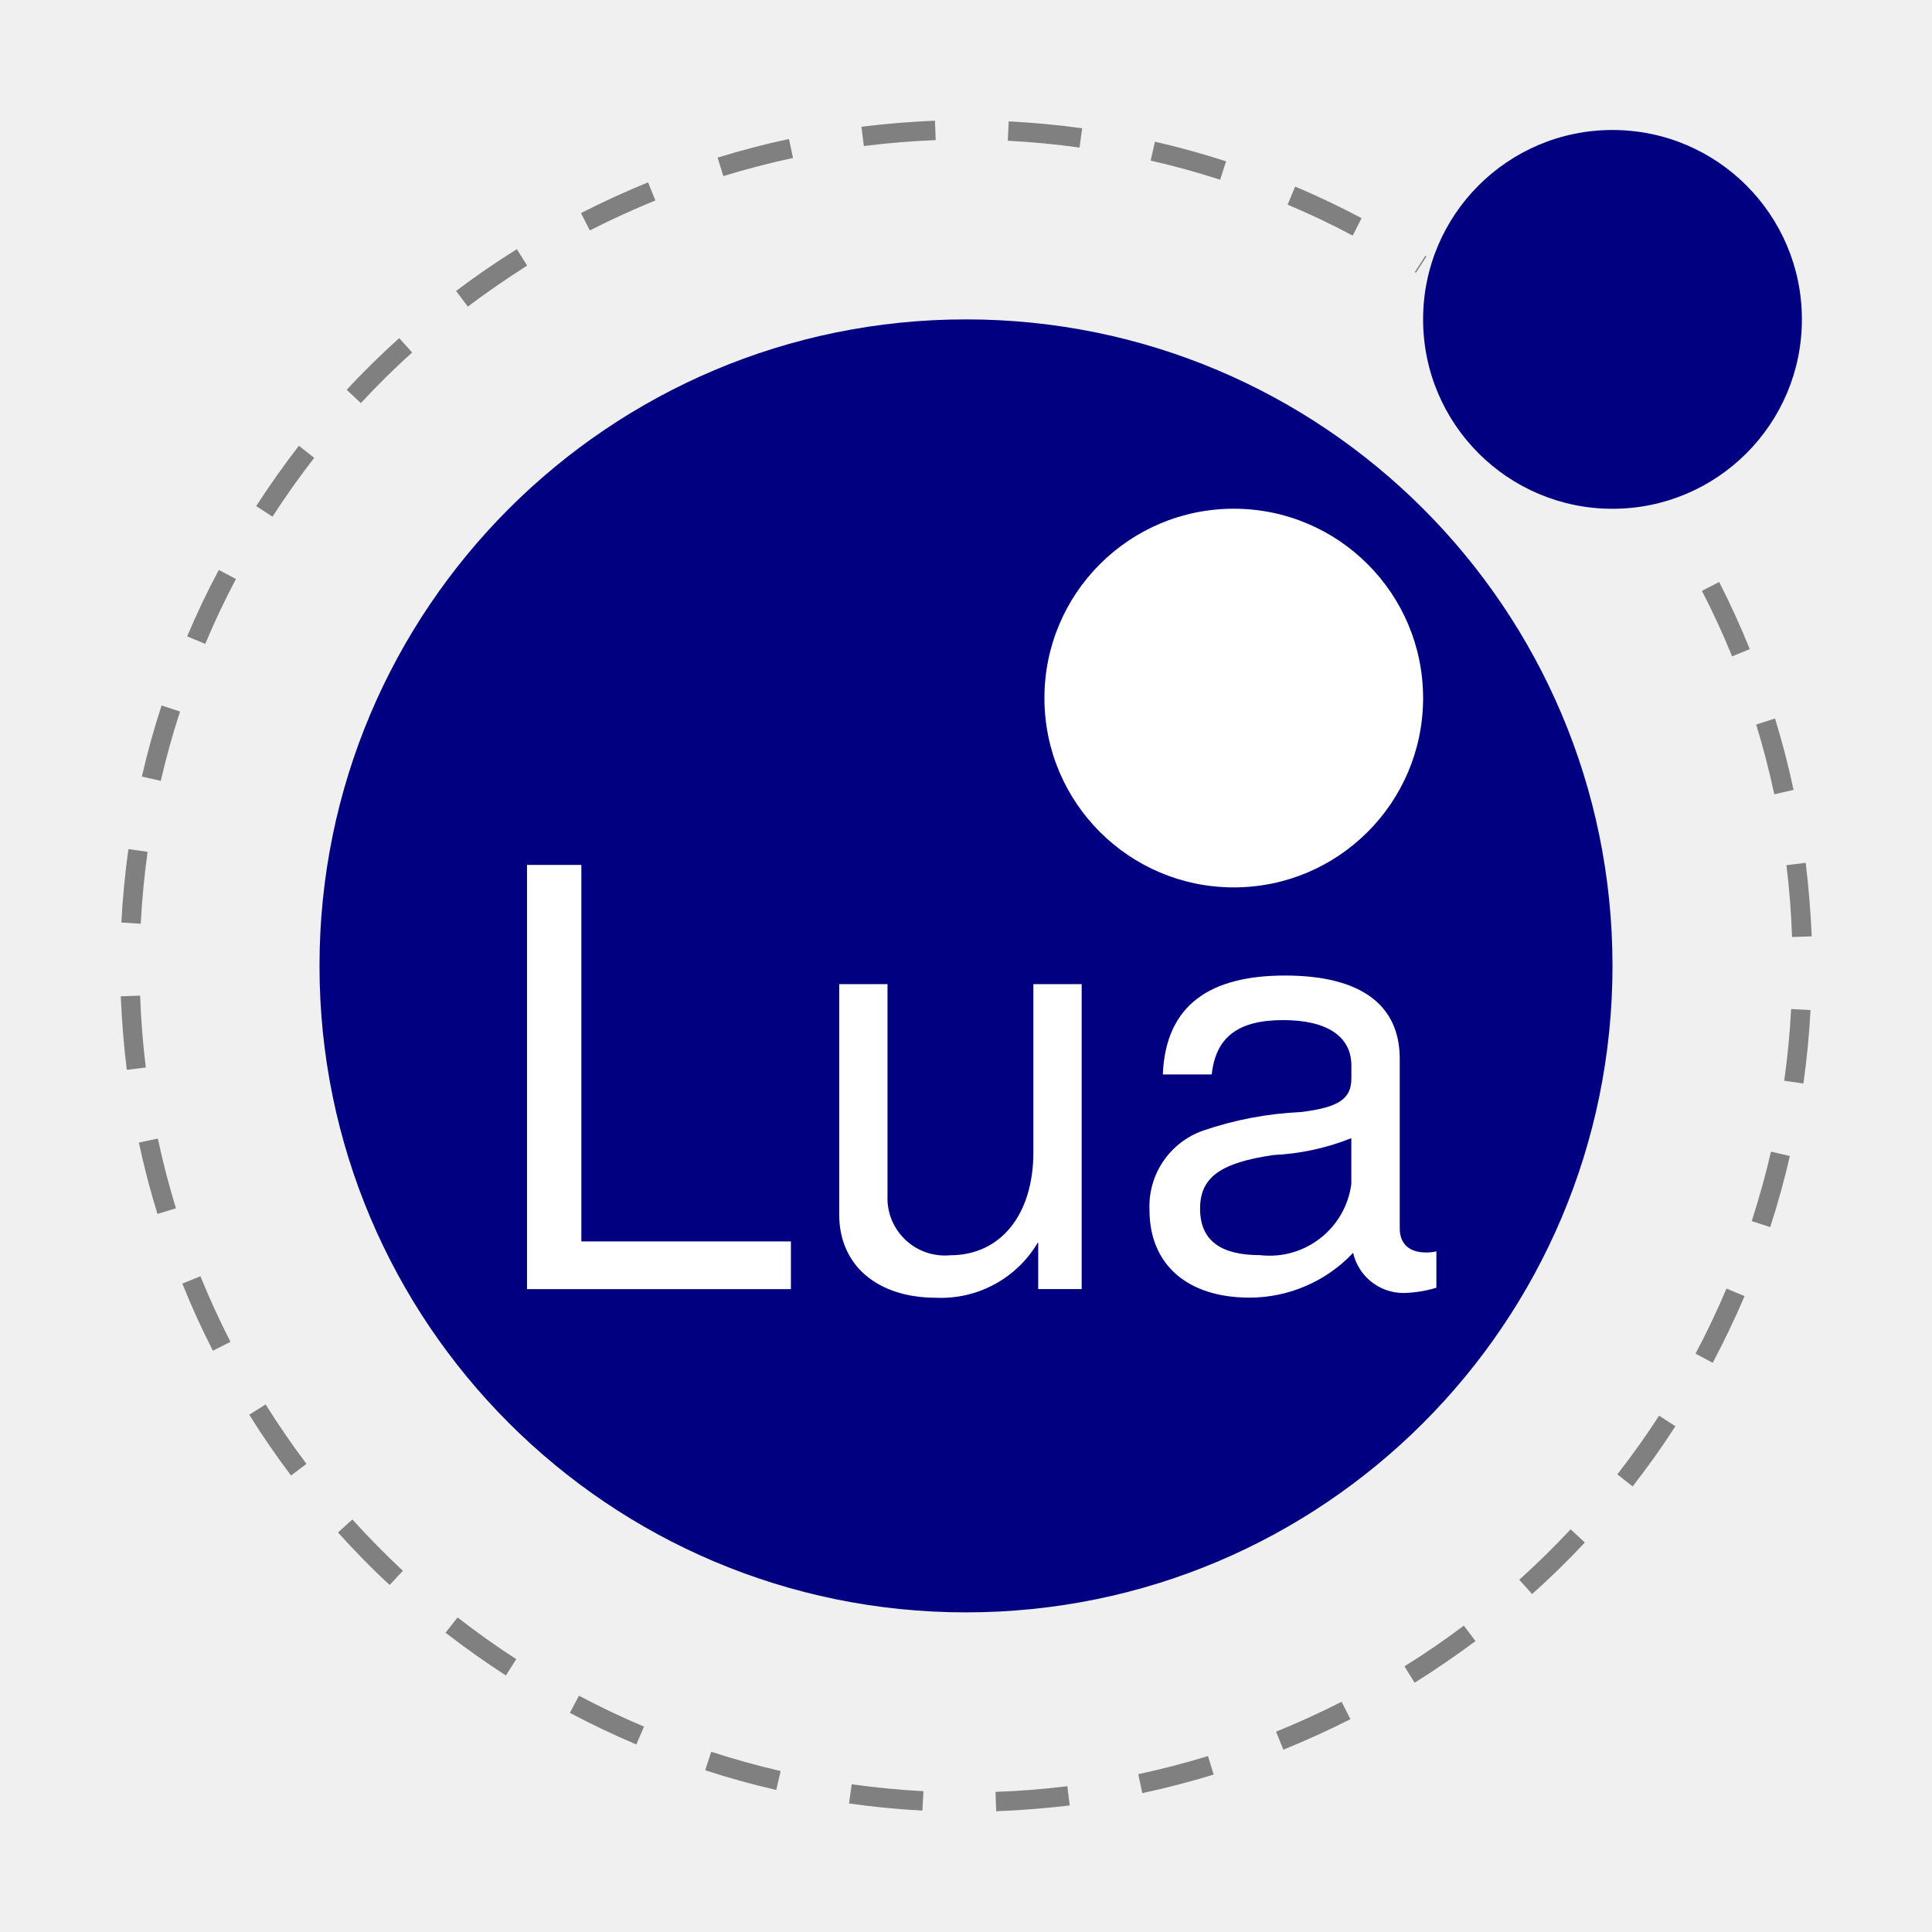
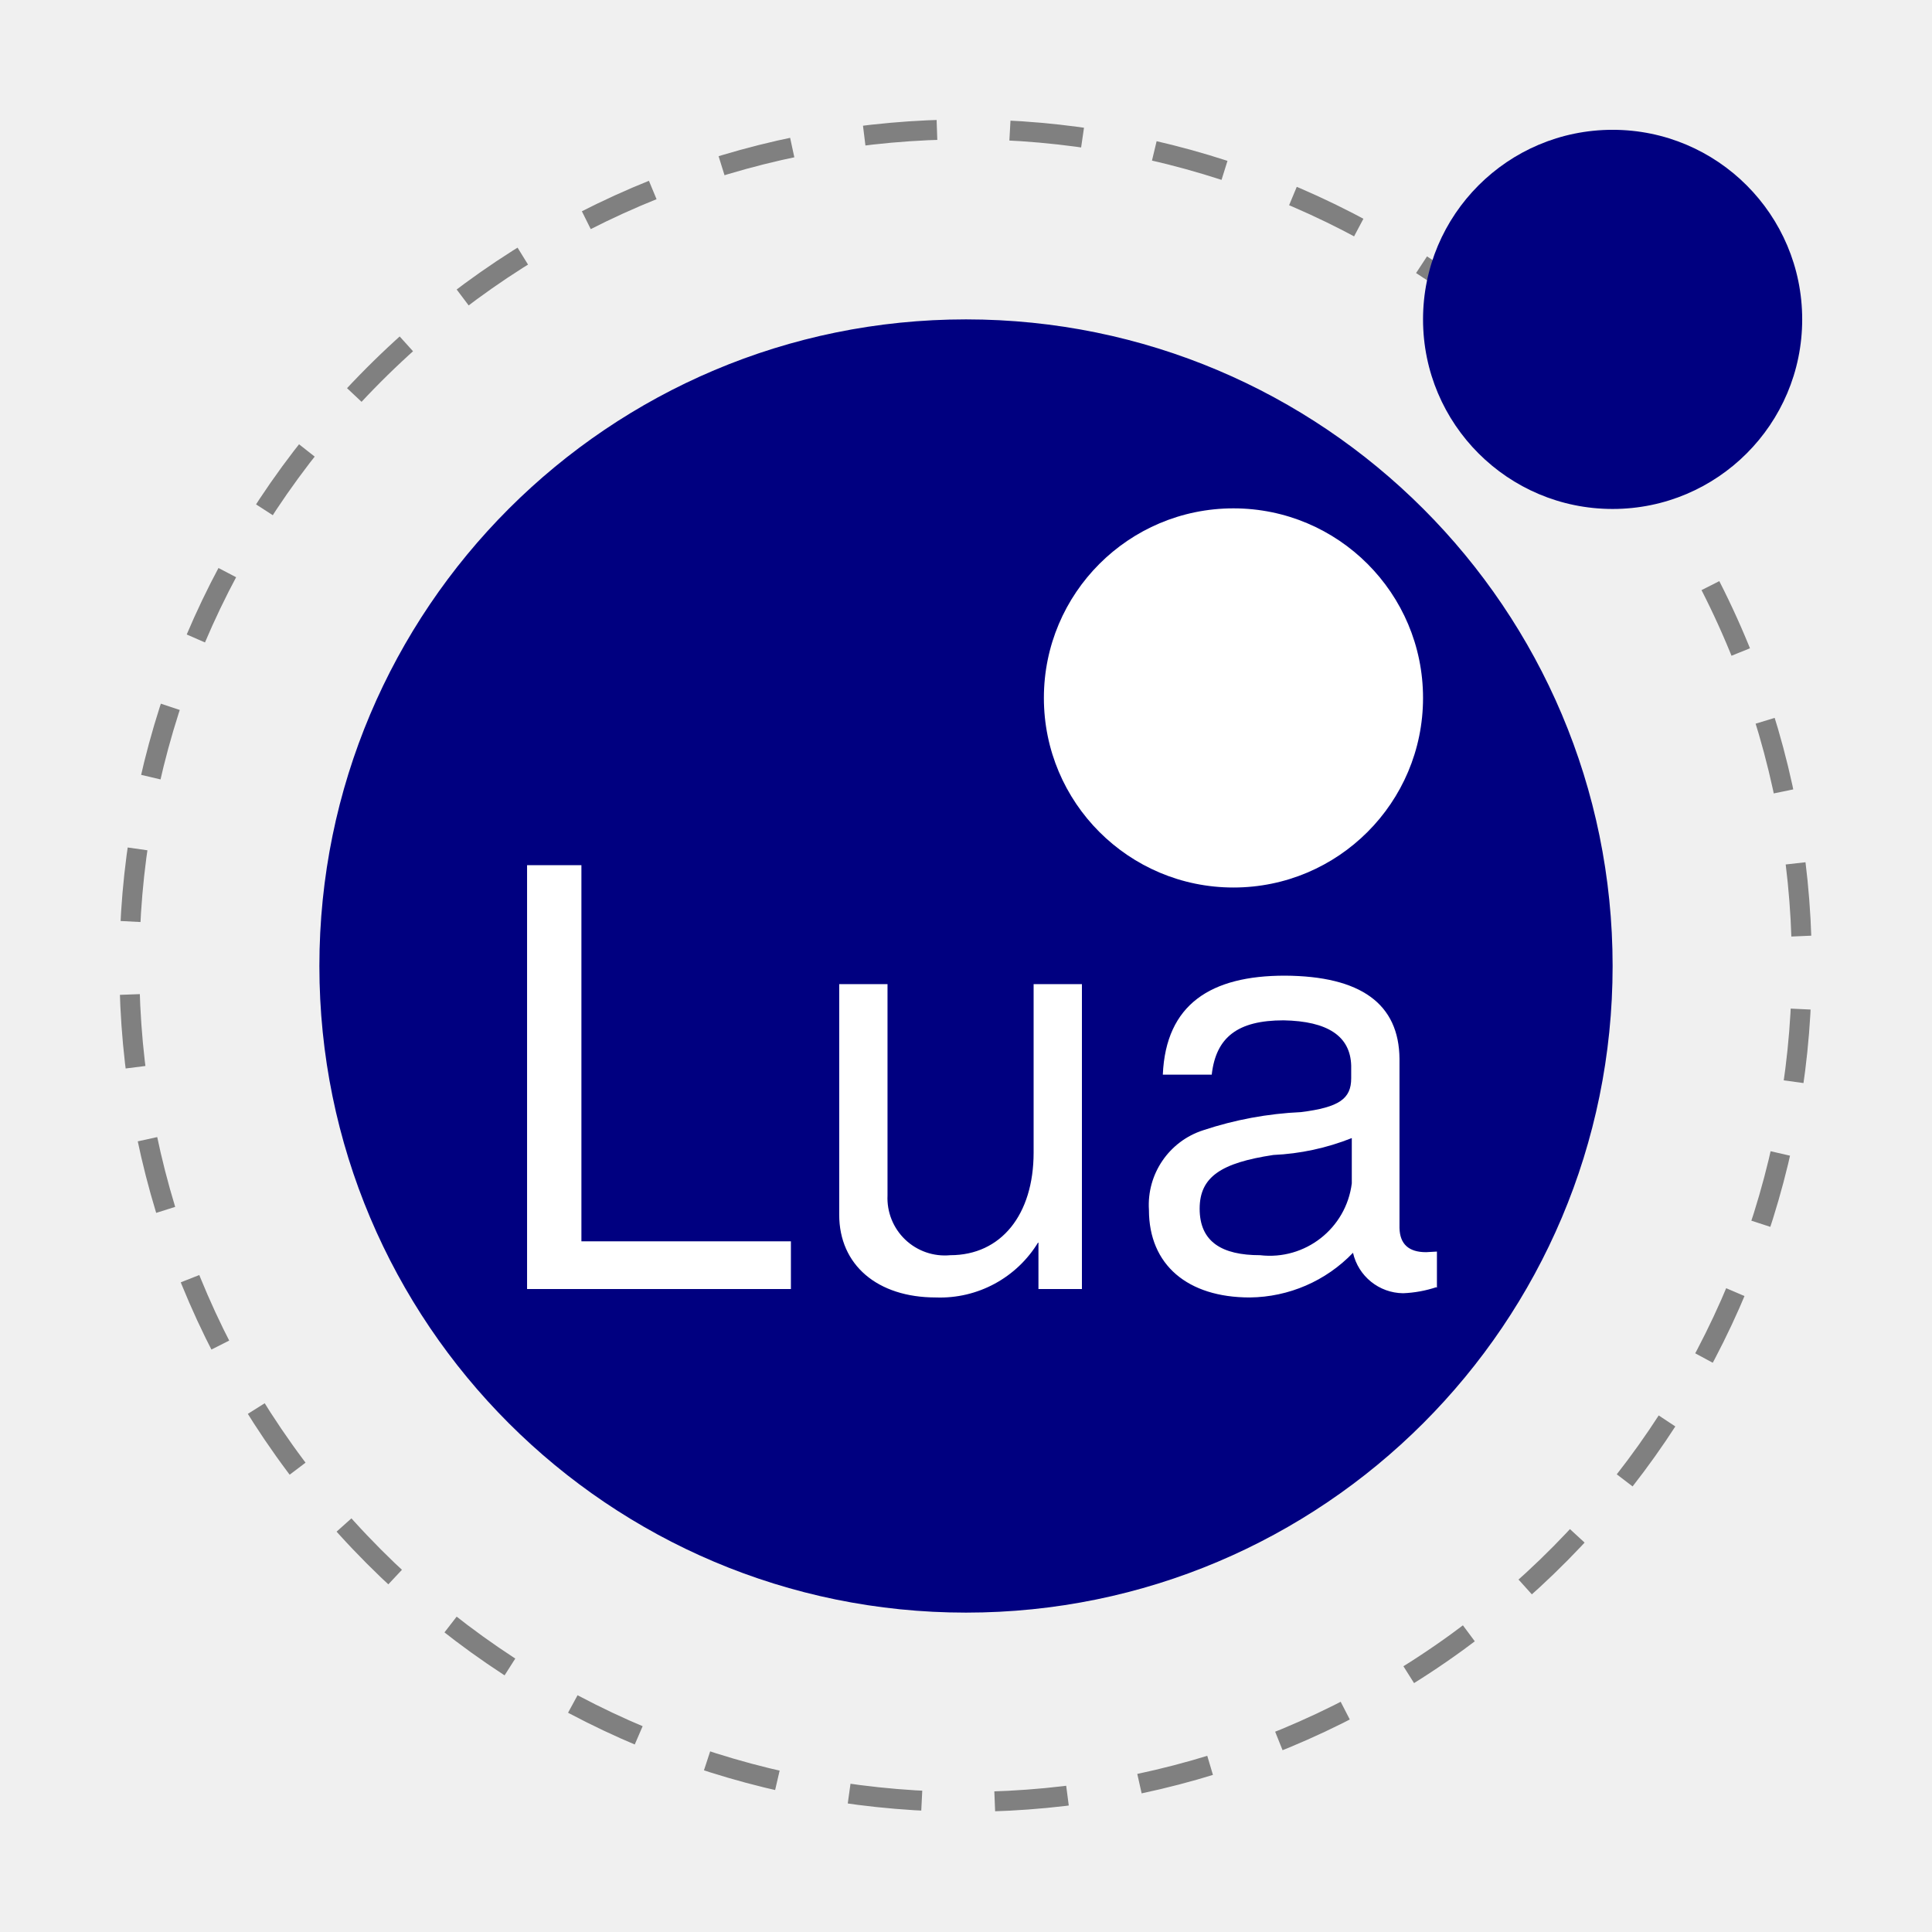
<svg xmlns="http://www.w3.org/2000/svg" width="32" height="32" viewBox="0 0 32 32">
-   <path fill="gray" d="m16.5 30l-.011-.321c.4-.014.8-.045 1.19-.094l.039.319c-.406.048-.818.08-1.218.096m-1.222-.011c-.4-.021-.814-.061-1.216-.118l.045-.318c.393.055.793.094 1.188.115Zm3.642-.289l-.067-.314c.387-.083.776-.184 1.155-.3l.094.307c-.388.118-.786.222-1.182.307m-6.063-.053q-.599-.137-1.177-.326l.1-.306c.377.122.764.23 1.15.319Zm8.4-.665l-.121-.3c.364-.148.728-.314 1.08-.493h.006l.145.286q-.553.28-1.114.507Zm-10.718-.088a14 14 0 0 1-1.1-.524l.15-.284c.35.186.713.358 1.078.512Zm12.893-1.021l-.17-.273c.337-.21.668-.437.984-.675l.193.257q-.494.367-1.011.691Zm-15.053-.122c-.341-.22-.676-.459-1-.708l.2-.253c.312.243.64.476.972.691Zm17-1.346l-.215-.239q.443-.4.851-.836l.235.219c-.278.297-.571.585-.872.851Zm-18.925-.153c-.3-.276-.585-.569-.856-.87l.239-.215c.265.294.547.58.836.85Zm20.587-1.632l-.253-.2c.244-.312.476-.639.692-.972l.27.175q-.333.516-.709.997M4.82 24.439a14 14 0 0 1-.692-1.007l.272-.17c.21.337.438.668.676.984Zm23.547-1.867l-.284-.151c.186-.35.358-.713.513-1.078l.3.125a15 15 0 0 1-.528 1.104Zm-24.841-.2l-.006-.012a13 13 0 0 1-.5-1.1l.3-.121c.147.362.312.724.491 1.074l.006.012Zm25.794-2.047l-.306-.1c.122-.377.23-.764.319-1.15l.313.072c-.091.396-.2.792-.326 1.178m-26.712-.218c-.12-.388-.223-.786-.308-1.182l.314-.067c.083.387.184.776.3 1.155Zm27.262-2.161l-.318-.045c.056-.393.094-.793.115-1.188l.321.017a14 14 0 0 1-.118 1.216M2.1 17.72c-.05-.4-.082-.812-.1-1.218l.321-.011c.014.4.046.8.094 1.19Zm27.582-2.2c-.014-.4-.045-.8-.093-1.19l.319-.039c.049.4.082.813.1 1.218ZM2.331 15.3l-.321-.02c.021-.405.061-.814.117-1.216l.318.045c-.055.391-.093.791-.114 1.191m27.057-2.144a14 14 0 0 0-.3-1.155l.312-.101c.119.388.223.786.307 1.183Zm-26.725-.222l-.313-.072q.137-.599.326-1.177l.306.1c-.123.376-.23.763-.319 1.149m26.026-2.062a13 13 0 0 0-.5-1.086l.286-.146c.185.363.355.736.507 1.111ZM3.4 10.665l-.3-.125c.158-.374.334-.745.524-1.1l.284.15c-.184.347-.356.71-.508 1.075m1.113-2.108l-.27-.174q.332-.513.707-1l.254.2q-.367.475-.691.974m1.464-1.881l-.235-.219c.276-.3.569-.585.87-.857l.215.239c-.294.261-.58.547-.85.837m1.77-1.6l-.193-.257c.323-.244.662-.477 1.007-.692l.17.272c-.337.215-.668.442-.984.68Zm15.705-.558l-.018-.012l.175-.27l.018.011Zm-1.047-.616a13 13 0 0 0-1.078-.512l.125-.3c.374.158.745.334 1.1.524ZM9.769 3.815l-.146-.286l.018-.009c.356-.181.724-.349 1.093-.5l.121.3c-.361.147-.72.311-1.068.488Zm10.44-.838a13 13 0 0 0-1.151-.317l.072-.313q.6.137 1.178.325Zm-8.229-.06l-.094-.307a14 14 0 0 1 1.182-.308l.067.314a14 14 0 0 0-1.155.301m5.9-.473a14 14 0 0 0-1.188-.113l.016-.321c.405.021.814.059 1.216.115Zm-3.572-.026l-.04-.319c.4-.05.812-.083 1.218-.1l.012.321c-.392.017-.793.049-1.186.098Z" />
-   <circle cx="16" cy="15.998" r="10.708" fill="navy" />
-   <circle cx="20.435" cy="11.562" r="3.136" fill="#fff" />
-   <circle cx="26.708" cy="5.29" r="3.137" fill="navy" />
-   <path fill="#fff" d="M13.1 21.352v-.79H9.629v-6.236h-.9v7.026zm4.816 0V16.3h-.8v2.785c0 1.031-.54 1.706-1.378 1.706A.95.95 0 0 1 14.7 19.8v-3.5h-.8v3.817c0 .838.626 1.378 1.609 1.378a1.86 1.86 0 0 0 1.687-.925v.781h.723m5.872-.018v-.607a.7.7 0 0 1-.173.019c-.279 0-.434-.145-.434-.4v-2.809c0-.9-.655-1.378-1.9-1.378c-1.224 0-1.976.472-2.024 1.638h.81c.067-.617.434-.9 1.185-.9c.723 0 1.128.27 1.128.752v.212c0 .337-.2.482-.838.559a5.8 5.8 0 0 0-1.619.308a1.33 1.33 0 0 0-.887 1.311c0 .916.636 1.455 1.658 1.455a2.36 2.36 0 0 0 1.715-.742a.855.855 0 0 0 .829.665a2 2 0 0 0 .549-.087m-1.407-1.725a1.366 1.366 0 0 1-1.513 1.185c-.626 0-.993-.222-.993-.771c0-.53.357-.761 1.214-.887a4 4 0 0 0 1.291-.279v.752" />
+   <path fill="none" stroke="gray" stroke-dasharray="1.209" stroke-width=".33" d="M28.33 9.7a13.85 13.85 0 1 1-3.81-4.62" />
+   <path fill="navy" d="M5.29 16a10.71 10.71 0 1 0 21.42 0a10.71 10.71 0 1 0-21.42 0M23.57 5.29a3.14 3.14 0 1 0 6.28 0a3.14 3.14 0 1 0-6.28 0" />
+   <path fill="#fff" d="M17.29 11.56a3.14 3.14 0 1 0 6.28 0a3.14 3.14 0 1 0-6.28 0m-4.19 9.79v-.79H9.63v-6.23h-.9v7.02zm4.82 0V16.3h-.8v2.79c0 1.03-.54 1.7-1.38 1.7a.95.95 0 0 1-1.04-.99v-3.5h-.8v3.82c0 .83.63 1.37 1.6 1.37a1.9 1.9 0 0 0 1.7-.92v.78zm5.88-.02v-.6l-.18.01q-.43 0-.44-.4v-2.8q-.01-1.37-1.9-1.38c-1.22 0-1.97.47-2.02 1.64h.81c.07-.62.43-.9 1.19-.9q1.1.02 1.12.75v.21c0 .34-.2.48-.83.56a6 6 0 0 0-1.62.3a1.3 1.3 0 0 0-.9 1.32c0 .91.64 1.45 1.67 1.45a2.4 2.4 0 0 0 1.71-.74a.86.86 0 0 0 .83.67a2 2 0 0 0 .55-.1m-1.4-1.72a1.37 1.37 0 0 1-1.52 1.19c-.63 0-1-.22-1-.77c0-.53.36-.76 1.22-.89a4 4 0 0 0 1.3-.28z" />
</svg>
